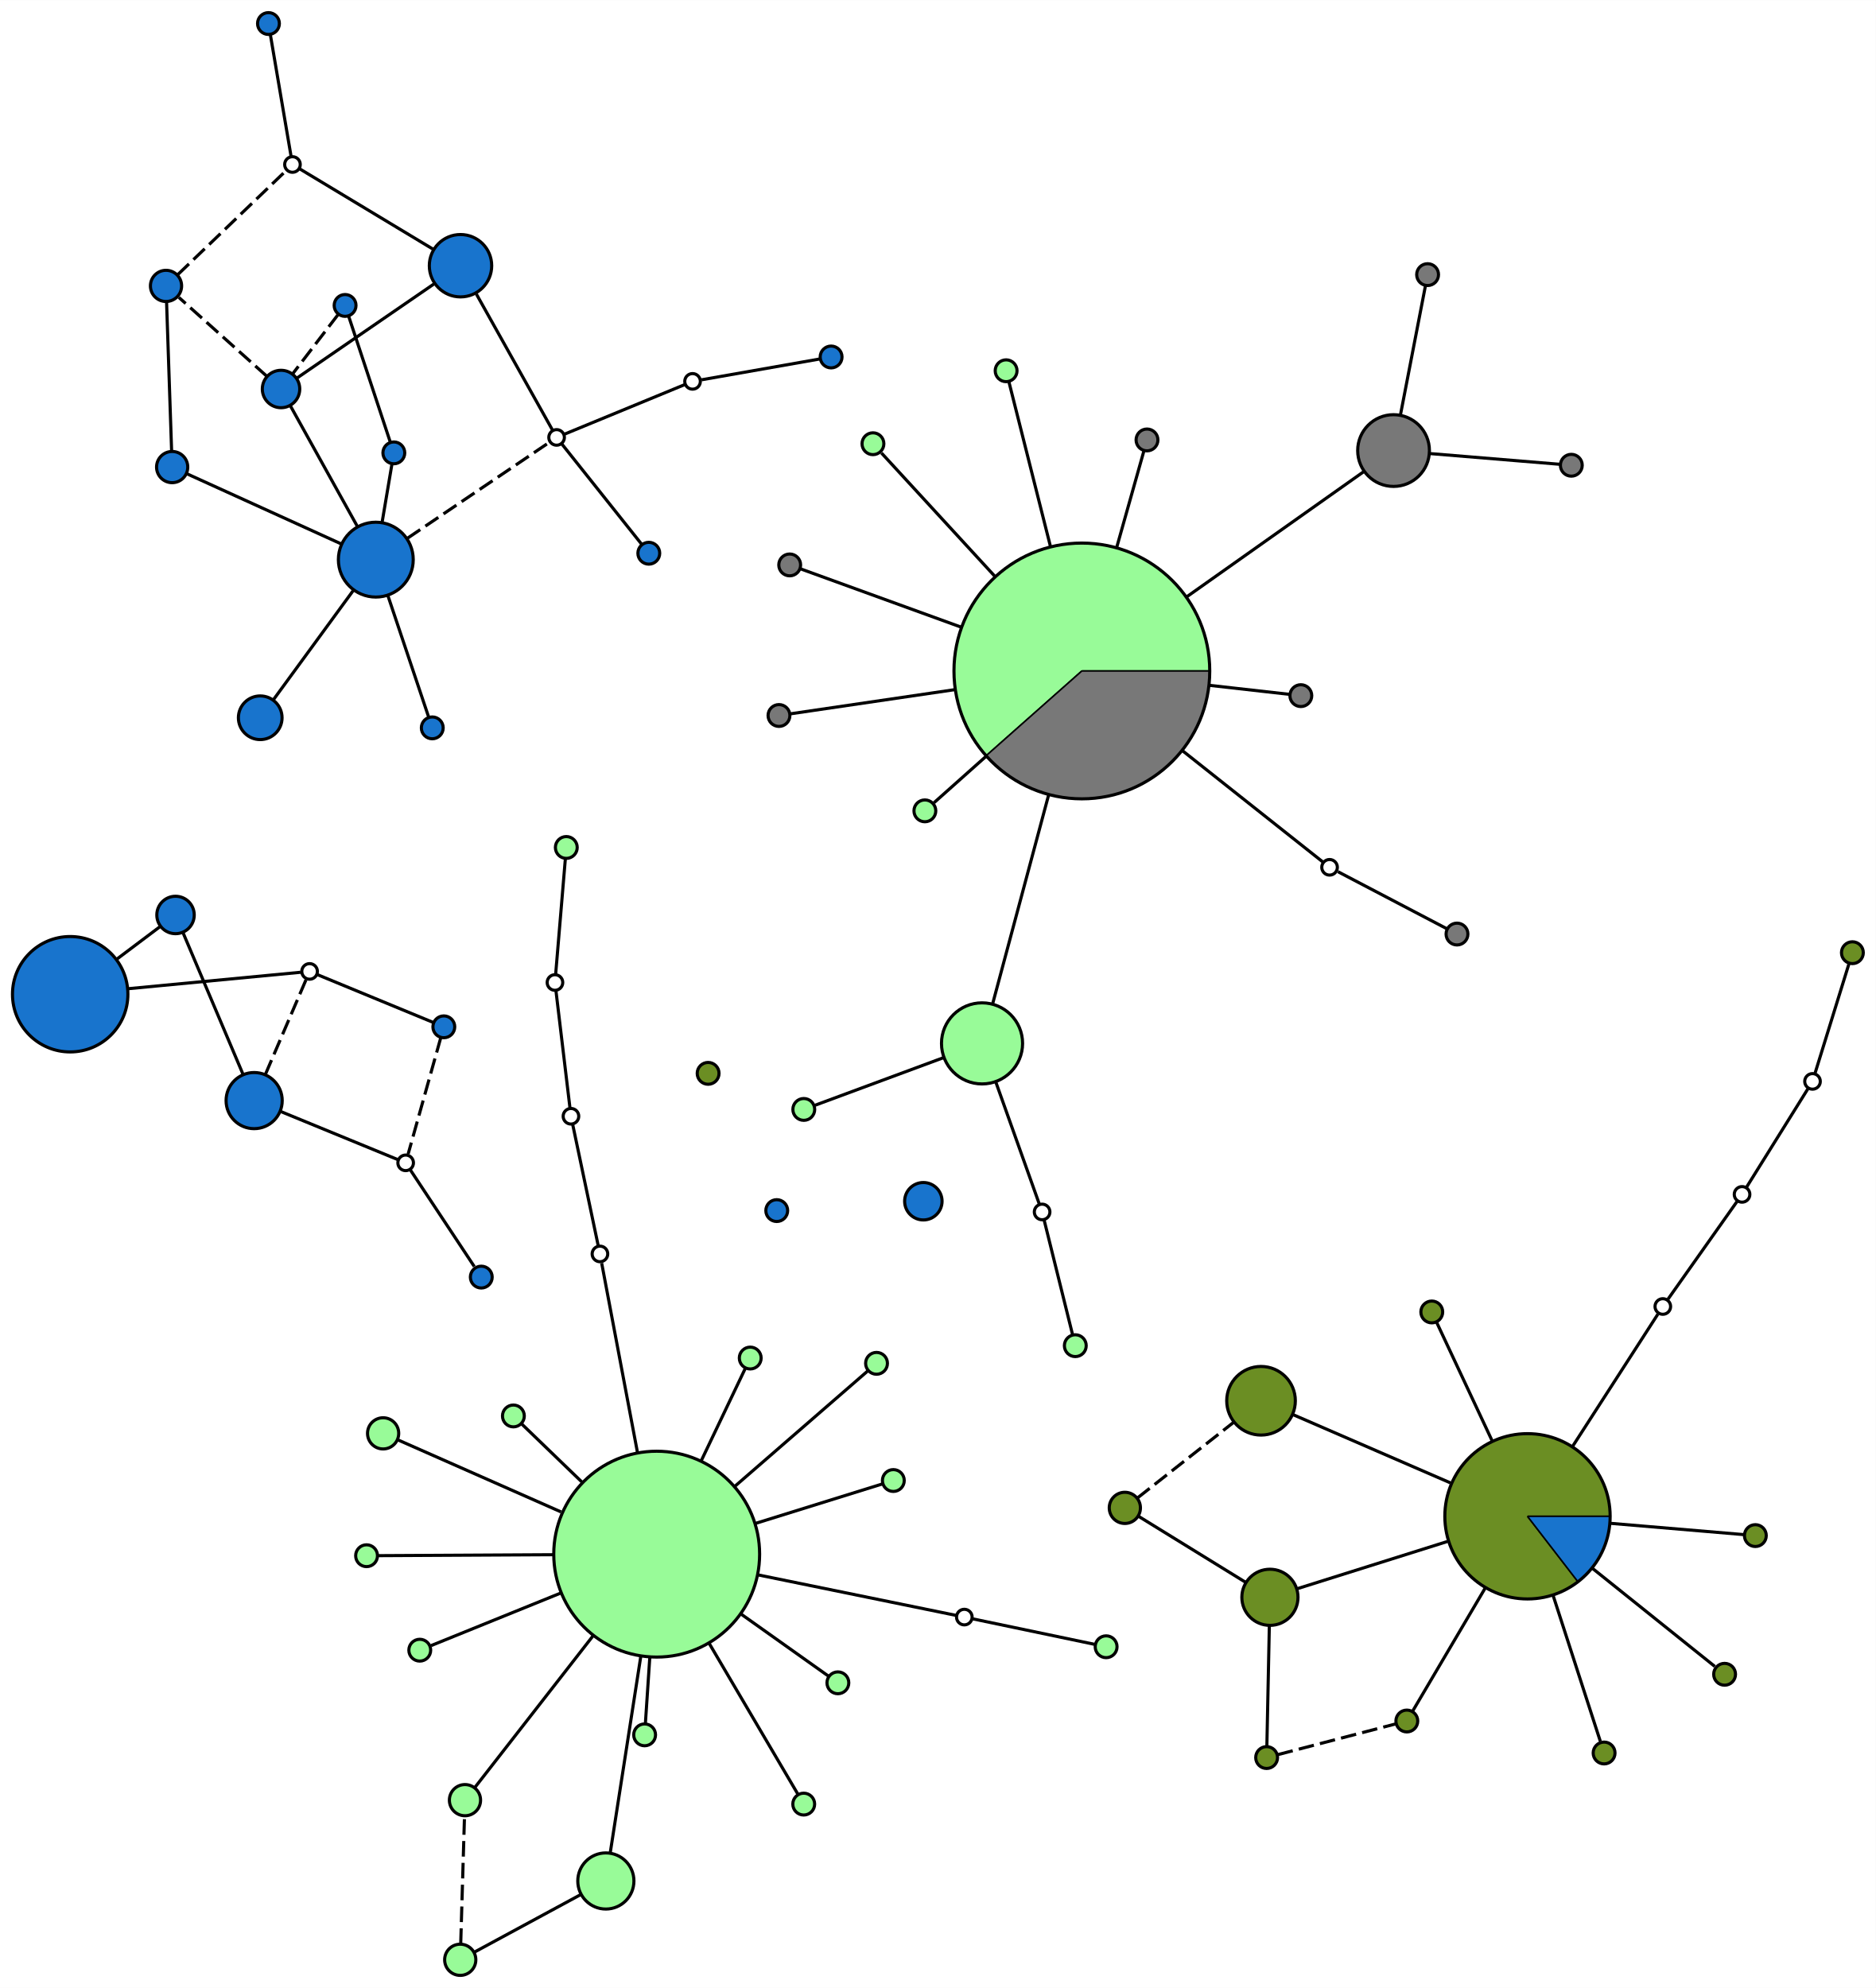
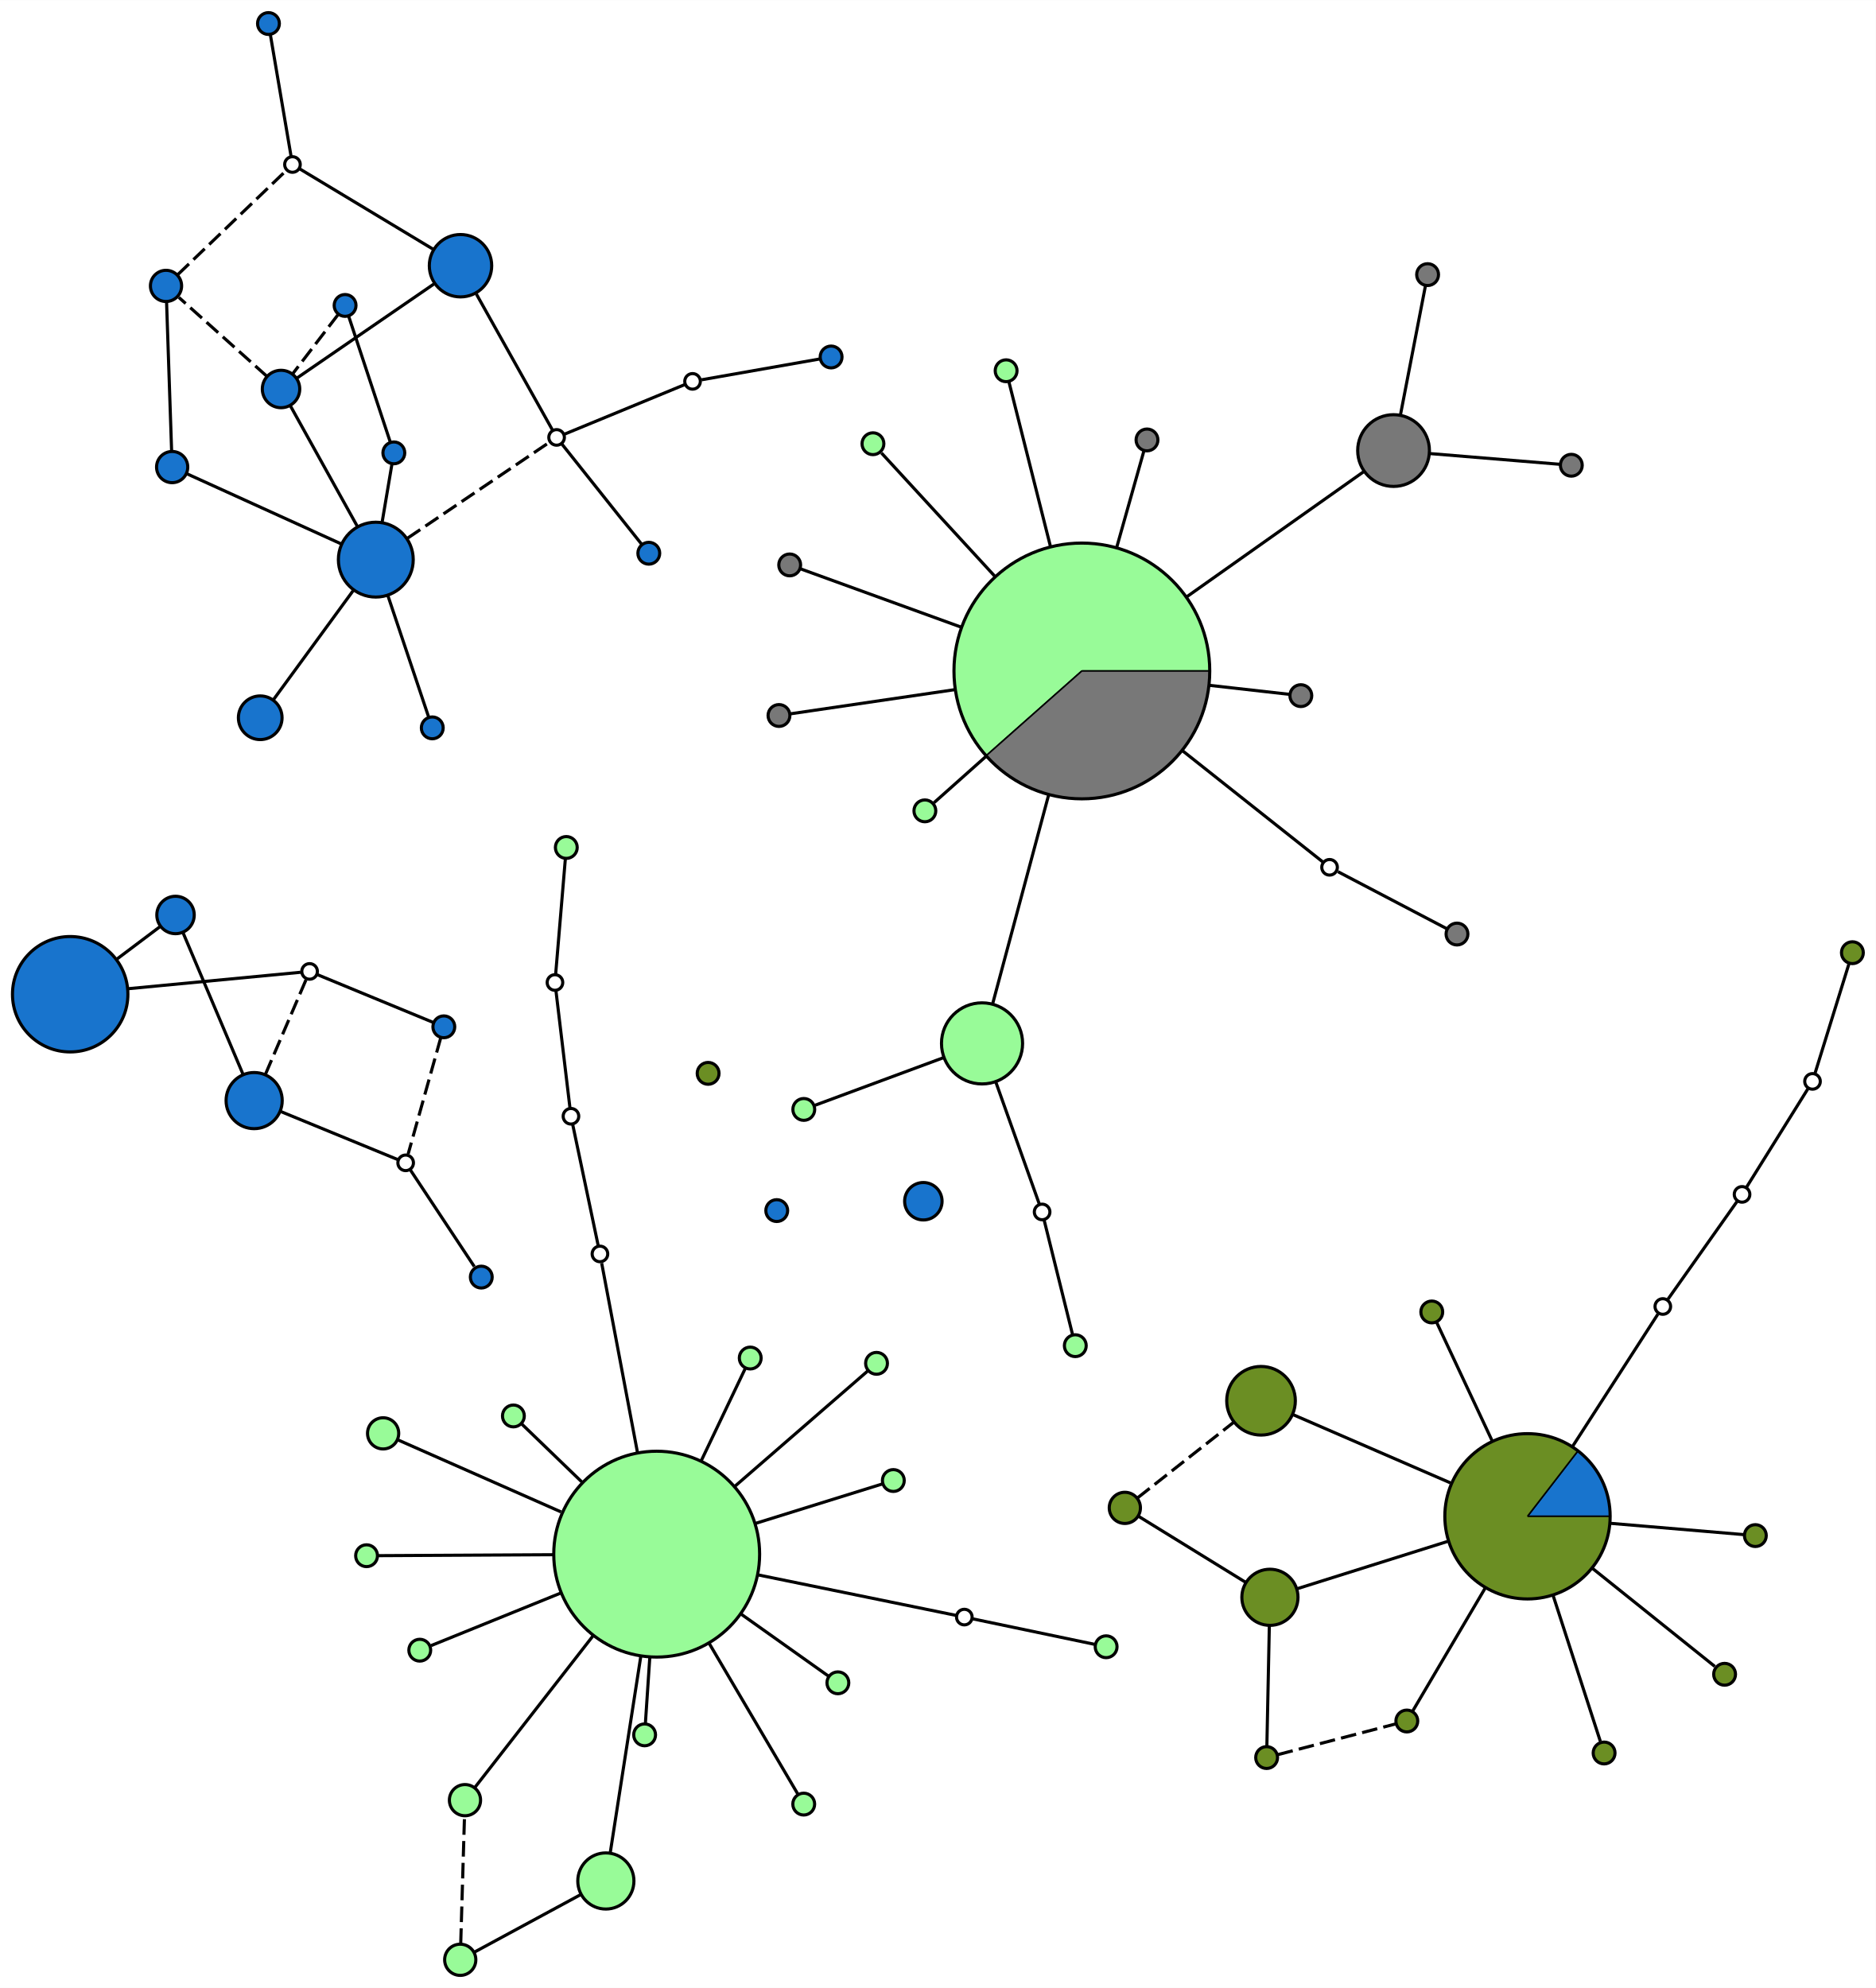
<svg xmlns="http://www.w3.org/2000/svg" width="601pt" height="637pt" viewBox="0.00 0.00 601.36 637.29">
  <g id="graph0" class="graph" transform="scale(1 1) rotate(0) translate(246.02 435.087)">
    <polygon fill="white" stroke="none" points="-246.02,202.204 -246.02,-435.087 355.345,-435.087 355.345,202.204 -246.02,202.204" />
    <g id="node1" class="node">
      <ellipse fill="palegreen" stroke="black" cx="-35.489" cy="63.151" rx="33" ry="33" />
    </g>
    <g id="node2" class="node">
      <ellipse fill="palegreen" stroke="black" cx="40.378" cy="39.544" rx="3.5" ry="3.5" />
    </g>
    <g id="edge1" class="edge">
      <path fill="none" stroke="black" d="M-3.754,53.276C12.163,48.323 29.577,42.905 36.865,40.637" />
    </g>
    <g id="node4" class="node">
      <ellipse fill="palegreen" stroke="black" cx="-39.358" cy="121.086" rx="3.5" ry="3.5" />
    </g>
    <g id="edge2" class="edge">
      <path fill="none" stroke="black" d="M-37.695,96.18C-38.265,104.718 -38.803,112.776 -39.105,117.307" />
    </g>
    <g id="node6" class="node">
      <ellipse fill="palegreen" stroke="black" cx="-81.429" cy="18.841" rx="3.5" ry="3.5" />
    </g>
    <g id="edge3" class="edge">
      <path fill="none" stroke="black" d="M-59.267,40.217C-67.148,32.615 -74.903,25.136 -78.813,21.365" />
    </g>
    <g id="node8" class="node">
      <ellipse fill="palegreen" stroke="black" cx="-123.195" cy="24.421" rx="5" ry="5" />
    </g>
    <g id="edge6" class="edge">
      <path fill="none" stroke="black" d="M-66.164,49.605C-85.528,41.054 -108.671,30.834 -118.456,26.514" />
    </g>
    <g id="node10" class="node">
      <ellipse fill="palegreen" stroke="black" cx="-51.788" cy="167.938" rx="9" ry="9" />
    </g>
    <g id="edge7" class="edge">
      <path fill="none" stroke="black" d="M-40.602,96.019C-44,117.866 -48.22,144.999 -50.376,158.86" />
    </g>
    <g id="node11" class="node">
      <ellipse fill="palegreen" stroke="black" cx="-111.445" cy="93.94" rx="3.5" ry="3.5" />
    </g>
    <g id="edge8" class="edge">
      <path fill="none" stroke="black" d="M-66.383,75.674C-82.484,82.2 -100.345,89.44 -107.833,92.475" />
    </g>
    <g id="node12" class="node">
      <ellipse fill="palegreen" stroke="black" cx="11.649" cy="143.286" rx="3.5" ry="3.5" />
    </g>
    <g id="edge9" class="edge">
      <path fill="none" stroke="black" d="M-18.737,91.629C-7.941,109.984 4.944,131.888 9.733,140.03" />
    </g>
    <g id="node13" class="node">
      <ellipse fill="palegreen" stroke="black" cx="-96.951" cy="142.024" rx="5" ry="5" />
    </g>
    <g id="edge10" class="edge">
      <path fill="none" stroke="black" d="M-55.955,89.415C-69.784,107.161 -86.746,128.927 -93.721,137.879" />
    </g>
    <g id="node15" class="node">
      <ellipse fill="palegreen" stroke="black" cx="-128.5" cy="63.652" rx="3.5" ry="3.5" />
    </g>
    <g id="edge11" class="edge">
      <path fill="none" stroke="black" d="M-68.543,63.329C-90.055,63.445 -115.77,63.583 -124.993,63.633" />
    </g>
    <g id="node19" class="node">
      <ellipse fill="palegreen" stroke="black" cx="34.99" cy="1.971" rx="3.5" ry="3.5" />
    </g>
    <g id="edge16" class="edge">
      <path fill="none" stroke="black" d="M-10.442,41.409C5.701,27.396 24.966,10.673 32.126,4.457" />
    </g>
    <g id="node21" class="node">
      <ellipse fill="palegreen" stroke="black" cx="-5.501" cy="0.274" rx="3.5" ry="3.5" />
    </g>
    <g id="edge17" class="edge">
      <path fill="none" stroke="black" d="M-21.198,33.186C-15.525,21.293 -9.719,9.118 -7.034,3.489" />
    </g>
    <g id="node23" class="node">
      <ellipse fill="palegreen" stroke="black" cx="22.598" cy="104.4" rx="3.5" ry="3.5" />
    </g>
    <g id="edge18" class="edge">
      <path fill="none" stroke="black" d="M-8.486,82.326C2.654,90.237 14.196,98.433 19.541,102.229" />
    </g>
    <g id="node67" class="node">
      <ellipse fill="white" stroke="black" cx="63.137" cy="83.327" rx="2.5" ry="2.5" />
    </g>
    <g id="edge4" class="edge">
      <path fill="none" stroke="black" d="M-2.922,69.813C21.317,74.772 51.681,80.983 60.578,82.803" />
    </g>
    <g id="node68" class="node">
      <ellipse fill="white" stroke="black" cx="-53.682" cy="-33.107" rx="2.5" ry="2.5" />
    </g>
    <g id="edge12" class="edge">
      <path fill="none" stroke="black" d="M-41.648,30.562C-46.019,7.437 -51.403,-21.051 -53.125,-30.161" />
    </g>
    <g id="node3" class="node">
      <path fill="palegreen" stroke="black" stroke-width="0.5" d="M100.817,-220.015C100.817,-220.015 141.817,-220.015 141.817,-220.015 141.817,-221.666 141.718,-223.317 141.518,-224.957 141.319,-226.596 141.021,-228.223 140.626,-229.826 140.231,-231.43 139.739,-233.009 139.153,-234.553 138.567,-236.098 137.889,-237.606 137.121,-239.068 136.353,-240.531 135.498,-241.946 134.56,-243.305 133.621,-244.665 132.602,-245.966 131.506,-247.203 130.411,-248.439 129.242,-249.608 128.005,-250.703 126.769,-251.799 125.467,-252.819 124.108,-253.757 122.749,-254.695 121.334,-255.551 119.871,-256.318 118.408,-257.086 116.901,-257.764 115.356,-258.35 113.812,-258.936 112.233,-259.428 110.629,-259.823 109.025,-260.218 107.399,-260.516 105.759,-260.716 104.12,-260.915 102.469,-261.015 100.817,-261.015 99.165,-261.015 97.515,-260.915 95.875,-260.716 94.236,-260.516 92.609,-260.218 91.005,-259.823 89.402,-259.428 87.823,-258.936 86.278,-258.35 84.734,-257.764 83.226,-257.086 81.764,-256.318 80.301,-255.551 78.886,-254.695 77.527,-253.757 76.167,-252.819 74.866,-251.799 73.629,-250.703 72.393,-249.608 71.224,-248.439 70.128,-247.203 69.033,-245.966 68.013,-244.665 67.075,-243.305 66.137,-241.946 65.281,-240.531 64.514,-239.068 63.746,-237.606 63.067,-236.098 62.482,-234.553 61.896,-233.009 61.404,-231.43 61.009,-229.826 60.613,-228.223 60.315,-226.596 60.116,-224.957 59.917,-223.317 59.817,-221.666 59.817,-220.015 59.817,-218.363 59.917,-216.712 60.116,-215.073 60.315,-213.433 60.613,-211.806 61.009,-210.203 61.404,-208.599 61.896,-207.02 62.482,-205.476 63.067,-203.931 63.746,-202.424 64.514,-200.961 65.281,-199.498 66.137,-198.083 67.075,-196.724 68.013,-195.364 69.033,-194.063 70.128,-192.827 70.128,-192.827 100.817,-220.015 100.817,-220.015" />
      <path fill="#787878" stroke="black" stroke-width="0.5" d="M100.817,-220.015C100.817,-220.015 70.128,-192.827 70.128,-192.827 70.813,-192.054 71.526,-191.307 72.267,-190.589 73.008,-189.87 73.776,-189.179 74.569,-188.518 75.362,-187.858 76.179,-187.227 77.02,-186.628 77.86,-186.029 78.723,-185.462 79.606,-184.928 80.49,-184.393 81.393,-183.893 82.314,-183.427 83.235,-182.961 84.174,-182.53 85.127,-182.135 86.081,-181.74 87.049,-181.382 88.03,-181.06 89.011,-180.738 90.003,-180.453 91.005,-180.206 92.008,-179.959 93.019,-179.75 94.037,-179.579 95.055,-179.408 96.079,-179.276 97.107,-179.183 98.135,-179.089 99.166,-179.035 100.198,-179.019 101.23,-179.004 102.263,-179.027 103.293,-179.089 104.323,-179.152 105.351,-179.253 106.374,-179.393 107.396,-179.533 108.413,-179.711 109.422,-179.928 110.432,-180.144 111.432,-180.399 112.422,-180.691 113.412,-180.983 114.391,-181.313 115.356,-181.679 116.321,-182.045 117.272,-182.447 118.207,-182.885 119.142,-183.323 120.06,-183.796 120.959,-184.303 121.858,-184.81 122.737,-185.351 123.596,-185.924 124.454,-186.498 125.29,-187.103 126.103,-187.74 126.915,-188.377 127.704,-189.044 128.466,-189.74 129.228,-190.436 129.964,-191.16 130.671,-191.912 131.379,-192.664 132.058,-193.442 132.706,-194.244 133.355,-195.047 133.973,-195.874 134.56,-196.724 135.146,-197.573 135.7,-198.445 136.221,-199.336 136.741,-200.227 137.228,-201.138 137.68,-202.066 138.132,-202.994 138.548,-203.939 138.929,-204.898 139.31,-205.858 139.654,-206.831 139.961,-207.817 140.268,-208.802 140.538,-209.799 140.77,-210.805 141.001,-211.811 141.195,-212.825 141.351,-213.845 141.506,-214.866 141.623,-215.892 141.7,-216.921 141.778,-217.95 141.817,-218.982 141.817,-220.015 141.817,-220.015 100.817,-220.015 100.817,-220.015" />
      <ellipse fill="none" stroke="black" cx="100.817" cy="-220.015" rx="41" ry="41" />
    </g>
    <g id="node5" class="node">
      <ellipse fill="palegreen" stroke="black" cx="68.816" cy="-100.608" rx="13" ry="13" />
    </g>
    <g id="edge19" class="edge">
      <path fill="none" stroke="black" d="M90.161,-180.254C83.907,-156.916 76.421,-128.985 72.182,-113.168" />
    </g>
    <g id="node14" class="node">
      <ellipse fill="palegreen" stroke="black" cx="50.49" cy="-175.163" rx="3.5" ry="3.5" />
    </g>
    <g id="edge20" class="edge">
      <path fill="none" stroke="black" d="M70.092,-192.632C63.216,-186.504 56.923,-180.896 53.409,-177.764" />
    </g>
    <g id="node18" class="node">
      <ellipse fill="palegreen" stroke="black" cx="76.535" cy="-316.264" rx="3.5" ry="3.5" />
    </g>
    <g id="edge21" class="edge">
      <path fill="none" stroke="black" d="M90.73,-259.997C85.414,-281.07 79.556,-304.288 77.396,-312.851" />
    </g>
    <g id="node20" class="node">
      <ellipse fill="palegreen" stroke="black" cx="33.841" cy="-292.868" rx="3.5" ry="3.5" />
    </g>
    <g id="edge22" class="edge">
      <path fill="none" stroke="black" d="M72.802,-250.489C58.463,-266.085 42.749,-283.178 36.56,-289.91" />
    </g>
    <g id="node24" class="node">
      <ellipse fill="#787878" stroke="black" cx="200.744" cy="-290.679" rx="11.5" ry="11.5" />
    </g>
    <g id="edge23" class="edge">
      <path fill="none" stroke="black" d="M134.37,-243.741C154.327,-257.855 178.216,-274.747 191.197,-283.927" />
    </g>
    <g id="node25" class="node">
      <ellipse fill="#787878" stroke="black" cx="3.716" cy="-205.735" rx="3.5" ry="3.5" />
    </g>
    <g id="edge24" class="edge">
      <path fill="none" stroke="black" d="M60.2,-214.041C39.205,-210.954 16.175,-207.567 7.393,-206.275" />
    </g>
    <g id="node28" class="node">
      <ellipse fill="#787878" stroke="black" cx="7.153" cy="-254.012" rx="3.5" ry="3.5" />
    </g>
    <g id="edge27" class="edge">
      <path fill="none" stroke="black" d="M62.18,-234.039C41.62,-241.502 18.885,-249.754 10.497,-252.799" />
    </g>
    <g id="node29" class="node">
      <ellipse fill="#787878" stroke="black" cx="171.02" cy="-212.101" rx="3.5" ry="3.5" />
    </g>
    <g id="edge28" class="edge">
      <path fill="none" stroke="black" d="M141.654,-215.411C152.272,-214.215 162.17,-213.099 167.32,-212.518" />
    </g>
    <g id="node30" class="node">
      <ellipse fill="#787878" stroke="black" cx="121.7" cy="-294.083" rx="3.5" ry="3.5" />
    </g>
    <g id="edge29" class="edge">
      <path fill="none" stroke="black" d="M111.992,-259.651C115.561,-272.308 119.014,-284.558 120.675,-290.447" />
    </g>
    <g id="node71" class="node">
      <ellipse fill="white" stroke="black" cx="180.231" cy="-157.063" rx="2.5" ry="2.5" />
    </g>
    <g id="edge25" class="edge">
      <path fill="none" stroke="black" d="M133.118,-194.41C151.325,-179.977 171.686,-163.837 178.147,-158.715" />
    </g>
    <g id="node22" class="node">
      <ellipse fill="palegreen" stroke="black" cx="11.669" cy="-79.436" rx="3.5" ry="3.5" />
    </g>
    <g id="edge32" class="edge">
      <path fill="none" stroke="black" d="M56.416,-96.014C43.285,-91.149 23.36,-83.767 15.271,-80.77" />
    </g>
    <g id="node72" class="node">
      <ellipse fill="white" stroke="black" cx="88.075" cy="-46.566" rx="2.5" ry="2.5" />
    </g>
    <g id="edge30" class="edge">
      <path fill="none" stroke="black" d="M73.186,-88.345C77.803,-75.39 84.747,-55.906 87.188,-49.055" />
    </g>
    <g id="node7" class="node">
      <ellipse fill="palegreen" stroke="black" cx="108.598" cy="92.841" rx="3.5" ry="3.5" />
    </g>
    <g id="node9" class="node">
      <ellipse fill="palegreen" stroke="black" cx="-98.47" cy="193.204" rx="5" ry="5" />
    </g>
    <g id="edge33" class="edge">
      <path fill="none" stroke="black" d="M-93.824,190.689C-85.89,186.395 -69.642,177.601 -59.833,172.292" />
    </g>
    <g id="edge69" class="edge">
      <path fill="none" stroke="black" stroke-dasharray="5,2" d="M-98.319,188.109C-98.028,178.299 -97.393,156.892 -97.102,147.098" />
    </g>
    <g id="node16" class="node">
      <ellipse fill="palegreen" stroke="black" cx="-64.465" cy="-163.422" rx="3.5" ry="3.5" />
    </g>
    <g id="node17" class="node">
      <ellipse fill="palegreen" stroke="black" cx="98.715" cy="-3.69" rx="3.5" ry="3.5" />
    </g>
    <g id="node27" class="node">
      <ellipse fill="#787878" stroke="black" cx="257.735" cy="-285.969" rx="3.5" ry="3.5" />
    </g>
    <g id="edge34" class="edge">
      <path fill="none" stroke="black" d="M212.277,-289.725C225.287,-288.65 245.714,-286.962 254.029,-286.275" />
    </g>
    <g id="node31" class="node">
      <ellipse fill="#787878" stroke="black" cx="211.66" cy="-347.084" rx="3.5" ry="3.5" />
    </g>
    <g id="edge35" class="edge">
      <path fill="none" stroke="black" d="M202.953,-302.093C205.445,-314.969 209.358,-335.187 210.95,-343.415" />
    </g>
    <g id="node26" class="node">
      <ellipse fill="#787878" stroke="black" cx="221.081" cy="-135.665" rx="3.5" ry="3.5" />
    </g>
    <g id="node32" class="node">
      <ellipse fill="#1874cd" stroke="black" cx="-223.52" cy="-116.368" rx="18.5" ry="18.5" />
    </g>
    <g id="node45" class="node">
      <ellipse fill="#1874cd" stroke="black" cx="-189.747" cy="-141.778" rx="6" ry="6" />
    </g>
    <g id="edge36" class="edge">
      <path fill="none" stroke="black" d="M-208.608,-127.587C-203.661,-131.31 -198.483,-135.205 -194.808,-137.97" />
    </g>
    <g id="node63" class="node">
      <ellipse fill="white" stroke="black" cx="-146.767" cy="-123.682" rx="2.5" ry="2.5" />
    </g>
    <g id="edge37" class="edge">
      <path fill="none" stroke="black" d="M-204.94,-118.138C-186.129,-119.931 -158.579,-122.556 -149.665,-123.406" />
    </g>
    <g id="node33" class="node">
      <ellipse fill="#1874cd" stroke="black" cx="-91.725" cy="-25.678" rx="3.5" ry="3.5" />
    </g>
    <g id="node64" class="node">
      <ellipse fill="white" stroke="black" cx="-115.967" cy="-62.31" rx="2.5" ry="2.5" />
    </g>
    <g id="edge38" class="edge">
      <path fill="none" stroke="black" d="M-93.962,-29.059C-98.838,-36.427 -110.317,-53.773 -114.45,-60.018" />
    </g>
    <g id="node34" class="node">
      <ellipse fill="#1874cd" stroke="black" cx="-164.542" cy="-82.266" rx="9" ry="9" />
    </g>
    <g id="edge39" class="edge">
      <path fill="none" stroke="black" d="M-168.153,-90.792C-173.38,-103.134 -182.913,-125.643 -187.353,-136.126" />
    </g>
    <g id="edge70" class="edge">
      <path fill="none" stroke="black" stroke-dasharray="5,2" d="M-160.945,-90.647C-156.806,-100.291 -150.26,-115.542 -147.772,-121.34" />
    </g>
    <g id="edge40" class="edge">
      <path fill="none" stroke="black" d="M-156.081,-78.79C-144.773,-74.144 -125.359,-66.168 -118.476,-63.341" />
    </g>
    <g id="node35" class="node">
      <ellipse fill="#1874cd" stroke="black" cx="-98.383" cy="-349.94" rx="10" ry="10" />
    </g>
    <g id="node47" class="node">
      <ellipse fill="#1874cd" stroke="black" cx="-155.921" cy="-310.414" rx="6" ry="6" />
    </g>
    <g id="edge41" class="edge">
      <path fill="none" stroke="black" d="M-106.873,-344.108C-119.002,-335.776 -140.915,-320.722 -150.818,-313.919" />
    </g>
    <g id="node65" class="node">
      <ellipse fill="white" stroke="black" cx="-67.577" cy="-294.893" rx="2.5" ry="2.5" />
    </g>
    <g id="edge42" class="edge">
      <path fill="none" stroke="black" d="M-93.296,-340.85C-86.05,-327.903 -73.167,-304.883 -68.953,-297.352" />
    </g>
    <g id="node66" class="node">
      <ellipse fill="white" stroke="black" cx="-152.257" cy="-382.392" rx="2.5" ry="2.5" />
    </g>
    <g id="edge43" class="edge">
      <path fill="none" stroke="black" d="M-107.279,-355.299C-119.951,-362.932 -142.48,-376.503 -149.85,-380.942" />
    </g>
    <g id="node36" class="node">
      <ellipse fill="#1874cd" stroke="black" cx="50" cy="-50" rx="6" ry="6" />
    </g>
    <g id="node37" class="node">
      <ellipse fill="#1874cd" stroke="black" cx="-38.018" cy="-257.758" rx="3.5" ry="3.5" />
    </g>
    <g id="edge44" class="edge">
      <path fill="none" stroke="black" d="M-40.338,-260.672C-46.108,-267.922 -61.002,-286.633 -65.951,-292.851" />
    </g>
    <g id="node38" class="node">
      <ellipse fill="#1874cd" stroke="black" cx="-125.538" cy="-255.705" rx="12" ry="12" />
    </g>
    <g id="node42" class="node">
      <ellipse fill="#1874cd" stroke="black" cx="-119.758" cy="-289.937" rx="3.5" ry="3.5" />
    </g>
    <g id="edge45" class="edge">
      <path fill="none" stroke="black" d="M-123.517,-267.678C-122.397,-274.31 -121.085,-282.079 -120.345,-286.462" />
    </g>
    <g id="node43" class="node">
      <ellipse fill="#1874cd" stroke="black" cx="-162.592" cy="-205.009" rx="7" ry="7" />
    </g>
    <g id="edge46" class="edge">
      <path fill="none" stroke="black" d="M-132.683,-245.931C-140.337,-235.457 -152.225,-219.193 -158.458,-210.665" />
    </g>
    <g id="node44" class="node">
      <ellipse fill="#1874cd" stroke="black" cx="-190.827" cy="-285.381" rx="5" ry="5" />
    </g>
    <g id="edge47" class="edge">
      <path fill="none" stroke="black" d="M-136.613,-260.739C-151.166,-267.354 -176.069,-278.673 -186.268,-283.309" />
    </g>
    <g id="edge48" class="edge">
      <path fill="none" stroke="black" d="M-131.396,-266.254C-137.811,-277.804 -147.85,-295.882 -152.861,-304.905" />
    </g>
    <g id="node48" class="node">
      <ellipse fill="#1874cd" stroke="black" cx="-107.436" cy="-201.77" rx="3.5" ry="3.5" />
    </g>
    <g id="edge49" class="edge">
      <path fill="none" stroke="black" d="M-121.699,-244.267C-117.548,-231.898 -111.177,-212.917 -108.589,-205.205" />
    </g>
    <g id="edge71" class="edge">
      <path fill="none" stroke="black" stroke-dasharray="5,2" d="M-115.442,-262.531C-101.43,-272.005 -76.987,-288.531 -69.691,-293.464" />
    </g>
    <g id="node39" class="node">
      <ellipse fill="#1874cd" stroke="black" cx="-135.387" cy="-337.205" rx="3.5" ry="3.5" />
    </g>
    <g id="edge50" class="edge">
      <path fill="none" stroke="black" d="M-134.263,-333.806C-131.38,-325.085 -123.744,-301.993 -120.872,-293.306" />
    </g>
    <g id="edge72" class="edge">
      <path fill="none" stroke="black" stroke-dasharray="5,2" d="M-137.585,-334.338C-141.061,-329.802 -147.871,-320.916 -152.143,-315.343" />
    </g>
    <g id="node40" class="node">
      <ellipse fill="#1874cd" stroke="black" cx="3" cy="-47" rx="3.5" ry="3.5" />
    </g>
    <g id="node41" class="node">
-       <path fill="olivedrab" stroke="black" stroke-width="0.5" d="M243.684,51.015C243.684,51.015 270.184,51.015 270.184,51.015 270.184,50.274 270.153,49.533 270.091,48.794 270.029,48.056 269.936,47.32 269.812,46.589 269.688,45.858 269.534,45.133 269.349,44.416 269.164,43.698 268.95,42.988 268.706,42.288 268.462,41.588 268.188,40.899 267.886,40.222 267.585,39.545 267.254,38.881 266.897,38.232 266.539,37.583 266.155,36.949 265.744,36.332 265.333,35.715 264.897,35.115 264.436,34.535 263.975,33.954 263.49,33.394 262.982,32.854 262.474,32.314 261.944,31.796 261.392,31.3 260.841,30.805 260.269,30.333 259.678,29.886 259.087,29.439 258.478,29.016 257.851,28.62 257.225,28.224 256.582,27.854 255.925,27.512 255.268,27.169 254.596,26.855 253.912,26.569 253.229,26.282 252.533,26.025 251.828,25.797 251.123,25.57 250.408,25.372 249.686,25.204 248.964,25.036 248.235,24.898 247.502,24.791 246.769,24.685 246.031,24.609 245.291,24.564 244.551,24.519 243.81,24.505 243.069,24.522 242.328,24.539 241.588,24.587 240.851,24.667 240.114,24.746 239.381,24.856 238.653,24.997 237.926,25.137 237.204,25.309 236.491,25.51 235.777,25.711 235.073,25.942 234.379,26.202 233.685,26.463 233.002,26.752 232.332,27.069 231.663,27.387 231.006,27.732 230.366,28.105 229.725,28.477 229.1,28.877 228.493,29.301 227.885,29.726 227.296,30.176 226.727,30.651 226.157,31.125 225.608,31.623 225.08,32.143 224.552,32.664 224.046,33.206 223.564,33.769 223.082,34.331 222.623,34.914 222.189,35.515 221.756,36.116 221.348,36.736 220.966,37.371 220.585,38.006 220.23,38.657 219.903,39.322 219.576,39.988 219.277,40.666 219.007,41.356 218.737,42.047 218.495,42.748 218.284,43.458 218.073,44.169 217.891,44.888 217.74,45.613 217.589,46.339 217.469,47.071 217.379,47.806 217.289,48.542 217.23,49.281 217.203,50.022 217.175,50.762 217.178,51.504 217.212,52.244 217.247,52.985 217.312,53.723 217.409,54.458 217.505,55.193 217.632,55.924 217.789,56.648 217.947,57.372 218.135,58.089 218.353,58.798 218.57,59.506 218.818,60.206 219.094,60.893 219.37,61.581 219.675,62.257 220.008,62.919 220.341,63.581 220.702,64.229 221.089,64.861 221.476,65.493 221.89,66.109 222.329,66.706 222.768,67.303 223.231,67.882 223.719,68.44 224.206,68.999 224.717,69.536 225.249,70.052 225.781,70.567 226.335,71.061 226.909,71.53 227.483,71.999 228.076,72.444 228.687,72.863 229.298,73.283 229.927,73.676 230.571,74.043 231.215,74.41 231.874,74.749 232.546,75.061 233.219,75.372 233.904,75.656 234.601,75.91 235.297,76.164 236.004,76.388 236.719,76.583 237.434,76.778 238.157,76.943 238.886,77.077 239.615,77.211 240.349,77.315 241.086,77.387 241.824,77.46 242.564,77.502 243.305,77.512 244.047,77.523 244.788,77.502 245.527,77.451 246.267,77.399 247.003,77.317 247.736,77.203 248.468,77.09 249.196,76.946 249.916,76.772 250.637,76.597 251.349,76.393 252.053,76.159 252.756,75.925 253.449,75.661 254.13,75.369 254.811,75.077 255.48,74.756 256.134,74.408 256.788,74.06 257.428,73.684 258.051,73.282 258.673,72.881 259.279,72.453 259.866,72 259.866,72 243.684,51.015 243.684,51.015" />
-       <path fill="#1874cd" stroke="black" stroke-width="0.5" d="M243.684,51.015C243.684,51.015 259.866,72 259.866,72 260.665,71.384 261.429,70.722 262.153,70.019 262.877,69.315 263.56,68.571 264.199,67.79 264.838,67.008 265.431,66.191 265.977,65.342 266.523,64.493 267.02,63.613 267.465,62.707 267.91,61.801 268.304,60.871 268.643,59.92 268.982,58.969 269.267,58 269.495,57.017 269.724,56.034 269.896,55.038 270.011,54.036 270.126,53.033 270.184,52.024 270.184,51.015 270.184,51.015 243.684,51.015 243.684,51.015" />
+       <path fill="#1874cd" stroke="black" stroke-width="0.5" d="M243.684,51.015C243.684,51.015 270.184,51.015 270.184,51.015 270.184,50.005 270.126,48.997 270.011,47.994 269.896,46.991 269.724,45.996 269.495,45.013 269.267,44.03 268.982,43.06 268.643,42.11 268.304,41.159 267.91,40.228 267.465,39.322 267.02,38.417 266.523,37.537 265.977,36.688 265.431,35.839 264.838,35.022 264.199,34.24 263.56,33.459 262.877,32.714 262.153,32.011 261.429,31.307 260.665,30.646 259.866,30.029 259.866,30.029 243.684,51.015 243.684,51.015" />
+       <path fill="olivedrab" stroke="black" stroke-width="0.5" d="M243.684,51.015C243.684,51.015 259.866,30.029 259.866,30.029 259.279,29.577 258.673,29.149 258.051,28.747 257.428,28.346 256.788,27.97 256.134,27.622 255.48,27.273 254.811,26.953 254.13,26.661 253.449,26.369 252.756,26.105 252.053,25.871 251.349,25.637 250.637,25.433 249.916,25.258 249.196,25.084 248.468,24.94 247.736,24.826 247.003,24.713 246.267,24.631 245.527,24.579 244.788,24.527 244.047,24.507 243.305,24.518 242.564,24.528 241.824,24.57 241.086,24.642 240.349,24.715 239.615,24.819 238.886,24.953 238.157,25.087 237.434,25.252 236.719,25.447 236.004,25.642 235.297,25.866 234.601,26.12 233.904,26.374 233.219,26.657 232.546,26.969 231.874,27.28 231.215,27.62 230.571,27.987 229.927,28.354 229.298,28.747 228.687,29.167 228.076,29.586 227.483,30.031 226.909,30.5 226.335,30.969 225.781,31.462 225.249,31.978 224.717,32.494 224.206,33.031 223.719,33.59 223.231,34.148 222.768,34.727 222.329,35.324 221.89,35.921 221.476,36.537 221.089,37.169 220.702,37.801 220.341,38.449 220.008,39.111 219.675,39.773 219.37,40.449 219.094,41.137 218.818,41.824 218.57,42.523 218.353,43.232 218.135,43.94 217.947,44.658 217.789,45.382 217.632,46.106 217.505,46.837 217.409,47.572 217.312,48.306 217.247,49.045 217.212,49.785 217.178,50.526 217.175,51.267 217.203,52.008 217.23,52.749 217.289,53.488 217.379,54.224 217.469,54.959 217.589,55.691 217.74,56.417 217.891,57.142 218.073,57.861 218.284,58.572 218.495,59.282 218.737,59.983 219.007,60.673 219.277,61.364 219.576,62.042 219.903,62.707 220.23,63.372 220.585,64.023 220.966,64.659 221.348,65.294 221.756,65.913 222.189,66.515 222.623,67.116 223.082,67.698 223.564,68.261 224.046,68.824 224.552,69.366 225.08,69.886 225.608,70.407 226.157,70.905 226.727,71.379 227.296,71.853 227.885,72.304 228.493,72.728 229.1,73.153 229.725,73.553 230.366,73.925 231.006,74.298 231.663,74.643 232.332,74.96 233.002,75.278 233.685,75.567 234.379,75.828 235.073,76.088 235.777,76.319 236.491,76.52 237.204,76.721 237.926,76.892 238.653,77.033 239.381,77.174 240.114,77.284 240.851,77.363 241.588,77.442 242.328,77.491 243.069,77.508 243.81,77.525 244.551,77.511 245.291,77.466 246.031,77.421 246.769,77.345 247.502,77.238 248.235,77.132 248.964,76.994 249.686,76.826 250.408,76.658 251.123,76.46 251.828,76.233 252.533,76.005 253.229,75.747 253.912,75.461 254.596,75.175 255.268,74.861 255.925,74.518 256.582,74.176 257.225,73.806 257.851,73.41 258.478,73.014 259.087,72.591 259.678,72.144 260.269,71.697 260.841,71.225 261.392,70.729 261.944,70.234 262.474,69.716 262.982,69.176 263.49,68.636 263.975,68.076 264.436,67.495 264.897,66.915 265.333,66.315 265.744,65.698 266.155,65.081 266.539,64.447 266.897,63.798 267.254,63.149 267.585,62.485 267.886,61.808 268.188,61.131 268.462,60.442 268.706,59.742 268.95,59.042 269.164,58.332 269.349,57.614 269.534,56.897 269.688,56.171 269.812,55.441 269.936,54.71 270.029,53.974 270.091,53.236 270.153,52.497 270.184,51.756 270.184,51.015 270.184,51.015 243.684,51.015 243.684,51.015" />
      <ellipse fill="none" stroke="black" cx="243.684" cy="51.015" rx="26.5" ry="26.5" />
    </g>
    <g id="node53" class="node">
      <ellipse fill="olivedrab" stroke="black" cx="161.11" cy="76.983" rx="9" ry="9" />
    </g>
    <g id="edge51" class="edge">
      <path fill="none" stroke="black" d="M218.01,59.089C201.534,64.27 181.169,70.675 169.813,74.246" />
    </g>
    <g id="node56" class="node">
      <ellipse fill="olivedrab" stroke="black" cx="158.258" cy="13.972" rx="11" ry="11" />
    </g>
    <g id="edge52" class="edge">
      <path fill="none" stroke="black" d="M218.975,40.3C202.221,33.035 180.943,23.809 168.538,18.43" />
    </g>
    <g id="node57" class="node">
      <ellipse fill="olivedrab" stroke="black" cx="212.999" cy="-14.501" rx="3.5" ry="3.5" />
    </g>
    <g id="edge53" class="edge">
      <path fill="none" stroke="black" d="M232.432,26.991C225.727,12.675 217.898,-4.041 214.596,-11.091" />
    </g>
    <g id="node58" class="node">
      <ellipse fill="olivedrab" stroke="black" cx="205" cy="116.647" rx="3.5" ry="3.5" />
    </g>
    <g id="edge54" class="edge">
      <path fill="none" stroke="black" d="M230.154,73.97C221.439,88.756 210.988,106.487 206.833,113.536" />
    </g>
    <g id="node59" class="node">
      <ellipse fill="olivedrab" stroke="black" cx="316.735" cy="57.2" rx="3.5" ry="3.5" />
    </g>
    <g id="edge55" class="edge">
      <path fill="none" stroke="black" d="M270.471,53.283C286.433,54.634 305.072,56.212 312.933,56.878" />
    </g>
    <g id="node61" class="node">
      <ellipse fill="olivedrab" stroke="black" cx="306.875" cy="101.664" rx="3.5" ry="3.5" />
    </g>
    <g id="edge60" class="edge">
      <path fill="none" stroke="black" d="M264.375,67.599C278.773,79.139 296.614,93.439 303.73,99.143" />
    </g>
    <g id="node62" class="node">
      <ellipse fill="olivedrab" stroke="black" cx="268.244" cy="126.9" rx="3.5" ry="3.5" />
    </g>
    <g id="edge61" class="edge">
      <path fill="none" stroke="black" d="M251.862,76.284C257.444,93.529 264.303,114.722 267.037,123.169" />
    </g>
    <g id="node73" class="node">
      <ellipse fill="white" stroke="black" cx="287.067" cy="-16.251" rx="2.5" ry="2.5" />
    </g>
    <g id="edge56" class="edge">
      <path fill="none" stroke="black" d="M258.13,28.616C268.383,12.717 281.078,-6.965 285.478,-13.787" />
    </g>
    <g id="node50" class="node">
      <ellipse fill="#1874cd" stroke="black" cx="-192.794" cy="-343.468" rx="5" ry="5" />
    </g>
    <g id="edge62" class="edge">
      <path fill="none" stroke="black" d="M-191.008,-290.741C-191.385,-301.863 -192.247,-327.322 -192.618,-338.288" />
    </g>
    <g id="node46" class="node">
      <ellipse fill="#1874cd" stroke="black" cx="-103.732" cy="-105.919" rx="3.5" ry="3.5" />
    </g>
    <g id="edge63" class="edge">
      <path fill="none" stroke="black" d="M-107.109,-107.313C-115.511,-110.78 -137.194,-119.731 -144.4,-122.705" />
    </g>
    <g id="edge73" class="edge">
      <path fill="none" stroke="black" stroke-dasharray="5,2" d="M-104.692,-102.497C-107.036,-94.144 -113.014,-72.835 -115.174,-65.137" />
    </g>
    <g id="edge74" class="edge">
      <path fill="none" stroke="black" stroke-dasharray="5,2" d="M-160.442,-314.467C-167.673,-320.949 -181.731,-333.551 -188.689,-339.788" />
    </g>
    <g id="node49" class="node">
      <ellipse fill="#1874cd" stroke="black" cx="20.428" cy="-320.682" rx="3.5" ry="3.5" />
    </g>
    <g id="node76" class="node">
      <ellipse fill="white" stroke="black" cx="-23.991" cy="-312.859" rx="2.5" ry="2.5" />
    </g>
    <g id="edge64" class="edge">
      <path fill="none" stroke="black" d="M16.943,-320.068C8.435,-318.57 -13.27,-314.747 -21.11,-313.366" />
    </g>
    <g id="edge75" class="edge">
      <path fill="none" stroke="black" stroke-dasharray="5,2" d="M-189.053,-347.06C-180.742,-355.04 -160.962,-374.033 -154.408,-380.327" />
    </g>
    <g id="node51" class="node">
      <ellipse fill="#1874cd" stroke="black" cx="-159.951" cy="-427.587" rx="3.5" ry="3.5" />
    </g>
    <g id="edge66" class="edge">
      <path fill="none" stroke="black" d="M-159.347,-424.04C-157.845,-415.217 -153.968,-392.445 -152.68,-384.878" />
    </g>
    <g id="node52" class="node">
      <ellipse fill="olivedrab" stroke="black" cx="160.053" cy="128.364" rx="3.5" ry="3.5" />
    </g>
    <g id="edge67" class="edge">
      <path fill="none" stroke="black" d="M160.129,124.668C160.294,116.661 160.688,97.509 160.923,86.062" />
    </g>
    <g id="edge76" class="edge">
      <path fill="none" stroke="black" stroke-dasharray="5,2" d="M163.58,127.444C172.024,125.243 193.312,119.694 201.613,117.53" />
    </g>
    <g id="node55" class="node">
      <ellipse fill="olivedrab" stroke="black" cx="114.599" cy="48.311" rx="5" ry="5" />
    </g>
    <g id="edge68" class="edge">
      <path fill="none" stroke="black" d="M153.43,72.249C143.625,66.204 126.985,55.946 119.056,51.059" />
    </g>
    <g id="node54" class="node">
      <ellipse fill="olivedrab" stroke="black" cx="-19" cy="-91" rx="3.5" ry="3.5" />
    </g>
    <g id="edge77" class="edge">
      <path fill="none" stroke="black" stroke-dasharray="5,2" d="M118.628,45.142C125.637,39.63 140.219,28.16 149.606,20.777" />
    </g>
    <g id="node60" class="node">
      <ellipse fill="olivedrab" stroke="black" cx="347.845" cy="-129.685" rx="3.5" ry="3.5" />
    </g>
    <g id="edge5" class="edge">
      <path fill="none" stroke="black" d="M65.845,83.894C73.644,85.526 96.162,90.239 104.988,92.086" />
    </g>
    <g id="node69" class="node">
      <ellipse fill="white" stroke="black" cx="-62.974" cy="-77.243" rx="2.5" ry="2.5" />
    </g>
    <g id="edge13" class="edge">
      <path fill="none" stroke="black" d="M-54.235,-35.736C-55.892,-43.605 -60.797,-66.906 -62.435,-74.684" />
    </g>
    <g id="node70" class="node">
      <ellipse fill="white" stroke="black" cx="-68.103" cy="-120.128" rx="2.5" ry="2.5" />
    </g>
    <g id="edge14" class="edge">
      <path fill="none" stroke="black" d="M-63.279,-79.797C-64.194,-87.443 -66.901,-110.084 -67.805,-117.64" />
    </g>
    <g id="edge15" class="edge">
      <path fill="none" stroke="black" d="M-67.886,-122.706C-67.268,-130.061 -65.495,-151.159 -64.775,-159.733" />
    </g>
    <g id="edge26" class="edge">
      <path fill="none" stroke="black" d="M182.911,-155.659C190.153,-151.866 210.092,-141.422 217.893,-137.336" />
    </g>
    <g id="edge31" class="edge">
      <path fill="none" stroke="black" d="M88.709,-44.012C90.534,-36.657 95.804,-15.419 97.87,-7.095" />
    </g>
    <g id="node74" class="node">
      <ellipse fill="white" stroke="black" cx="312.471" cy="-52.196" rx="2.5" ry="2.5" />
    </g>
    <g id="edge57" class="edge">
      <path fill="none" stroke="black" d="M288.733,-18.61C293.414,-25.232 306.621,-43.919 311.023,-50.147" />
    </g>
    <g id="node75" class="node">
      <ellipse fill="white" stroke="black" cx="335.06" cy="-88.422" rx="2.5" ry="2.5" />
    </g>
    <g id="edge58" class="edge">
      <path fill="none" stroke="black" d="M313.953,-54.573C318.036,-61.121 329.418,-79.374 333.543,-85.989" />
    </g>
    <g id="edge59" class="edge">
      <path fill="none" stroke="black" d="M335.899,-91.129C338.121,-98.301 344.162,-117.8 346.699,-125.987" />
    </g>
    <g id="edge65" class="edge">
      <path fill="none" stroke="black" d="M-26.334,-311.893C-33.831,-308.803 -57.195,-299.173 -65.005,-295.953" />
    </g>
  </g>
</svg>
